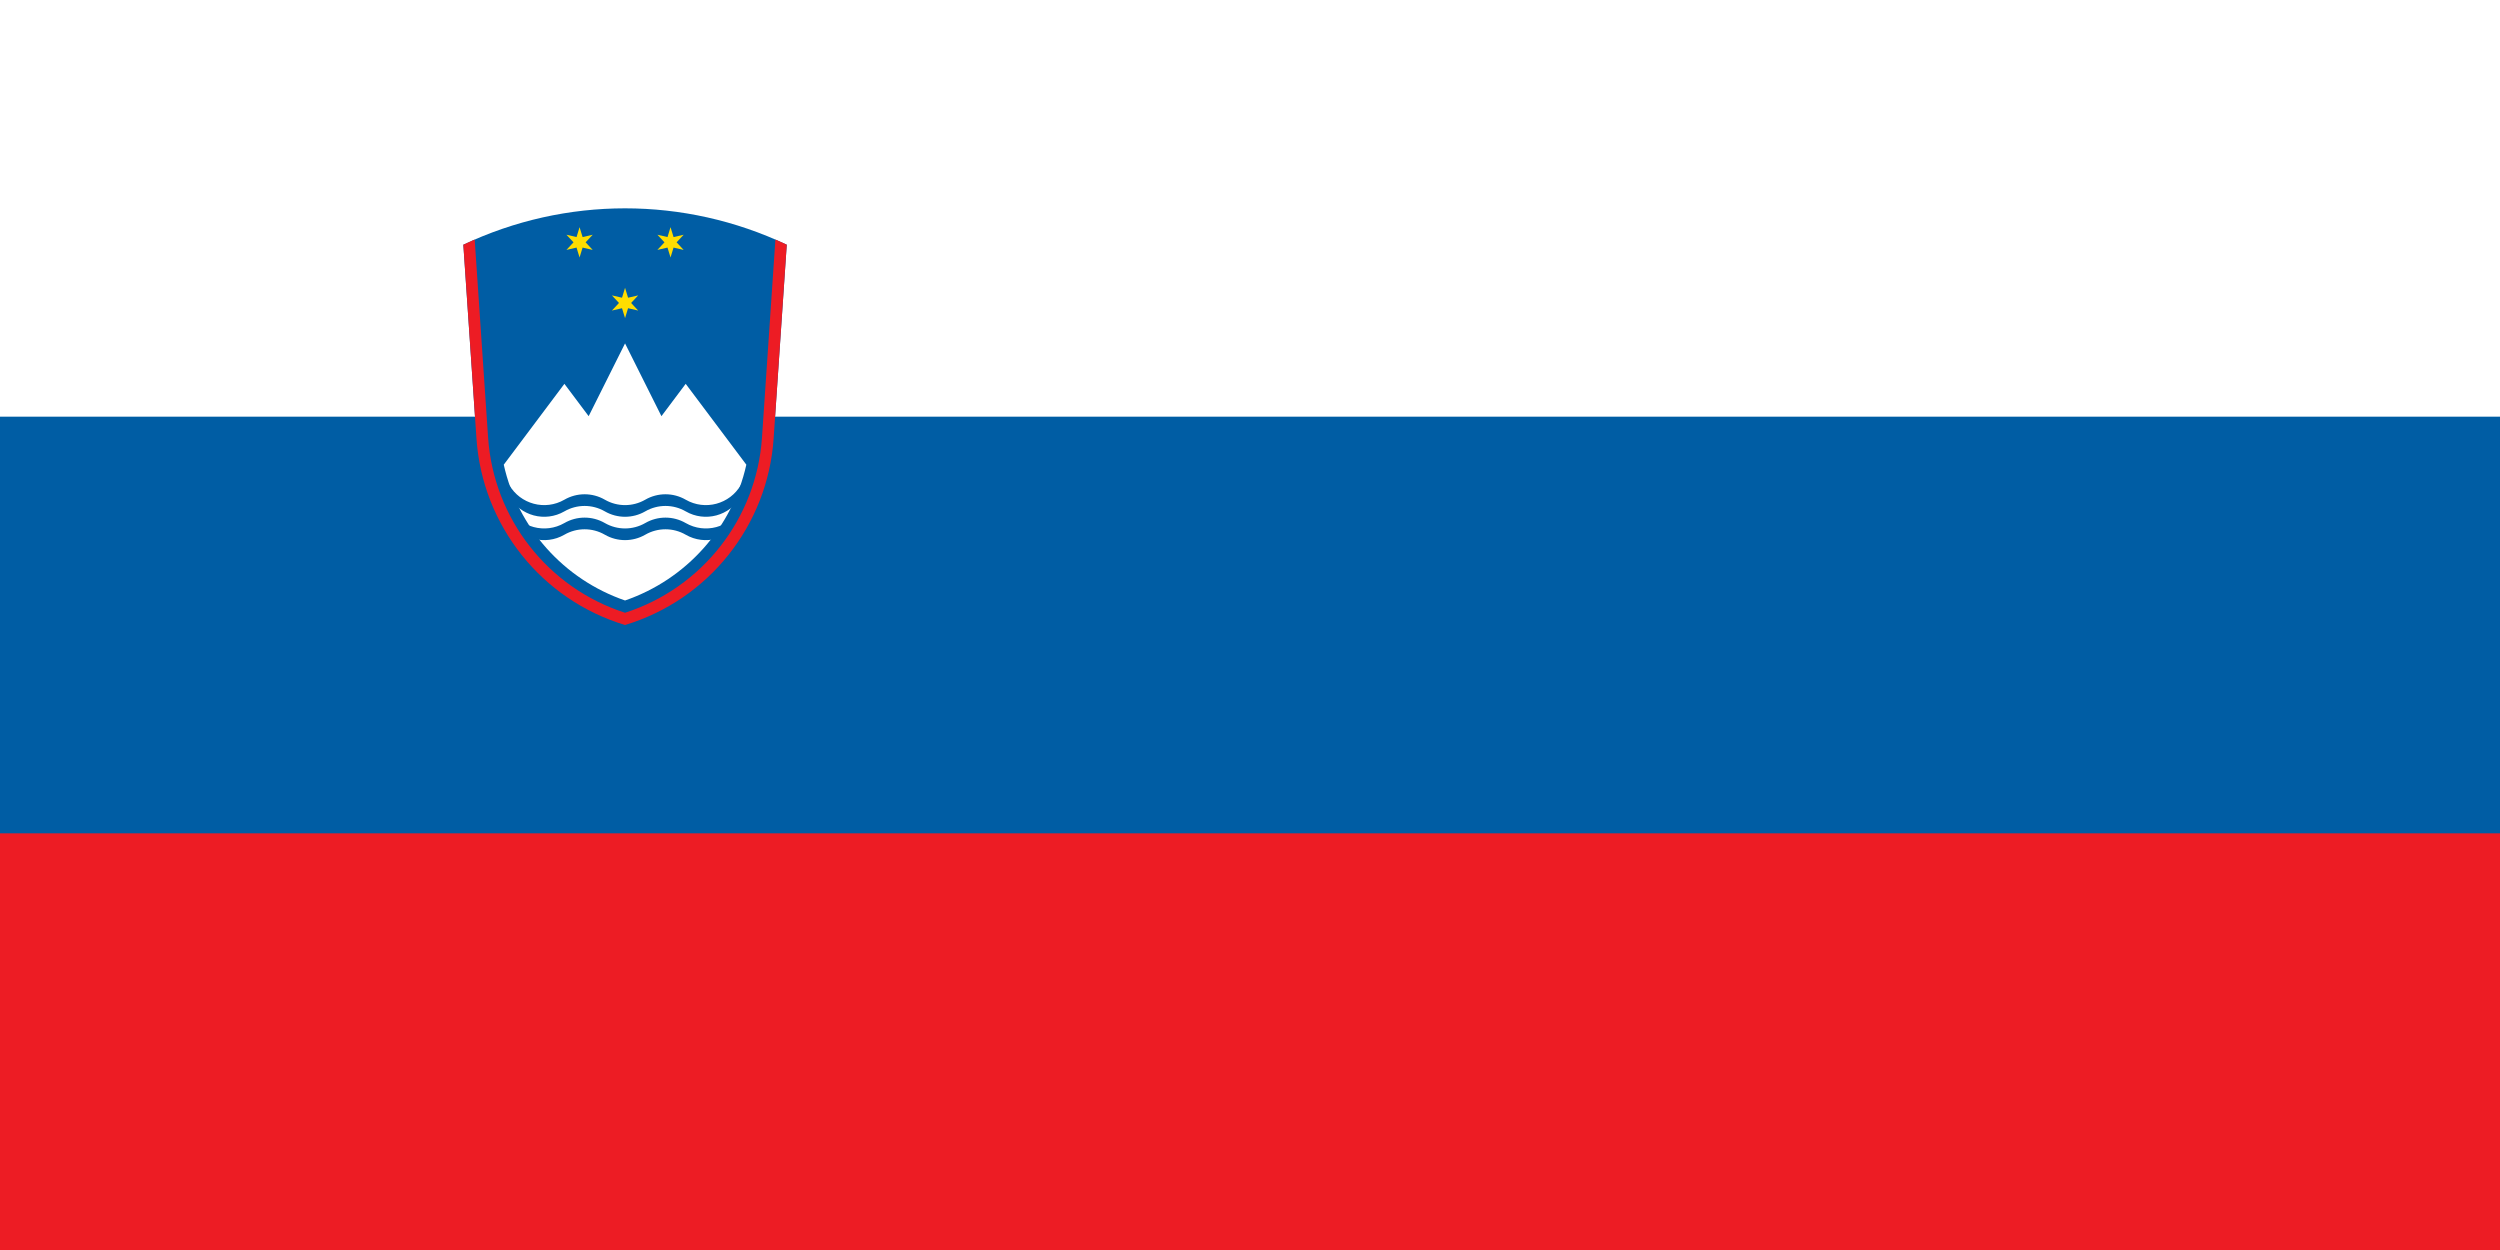
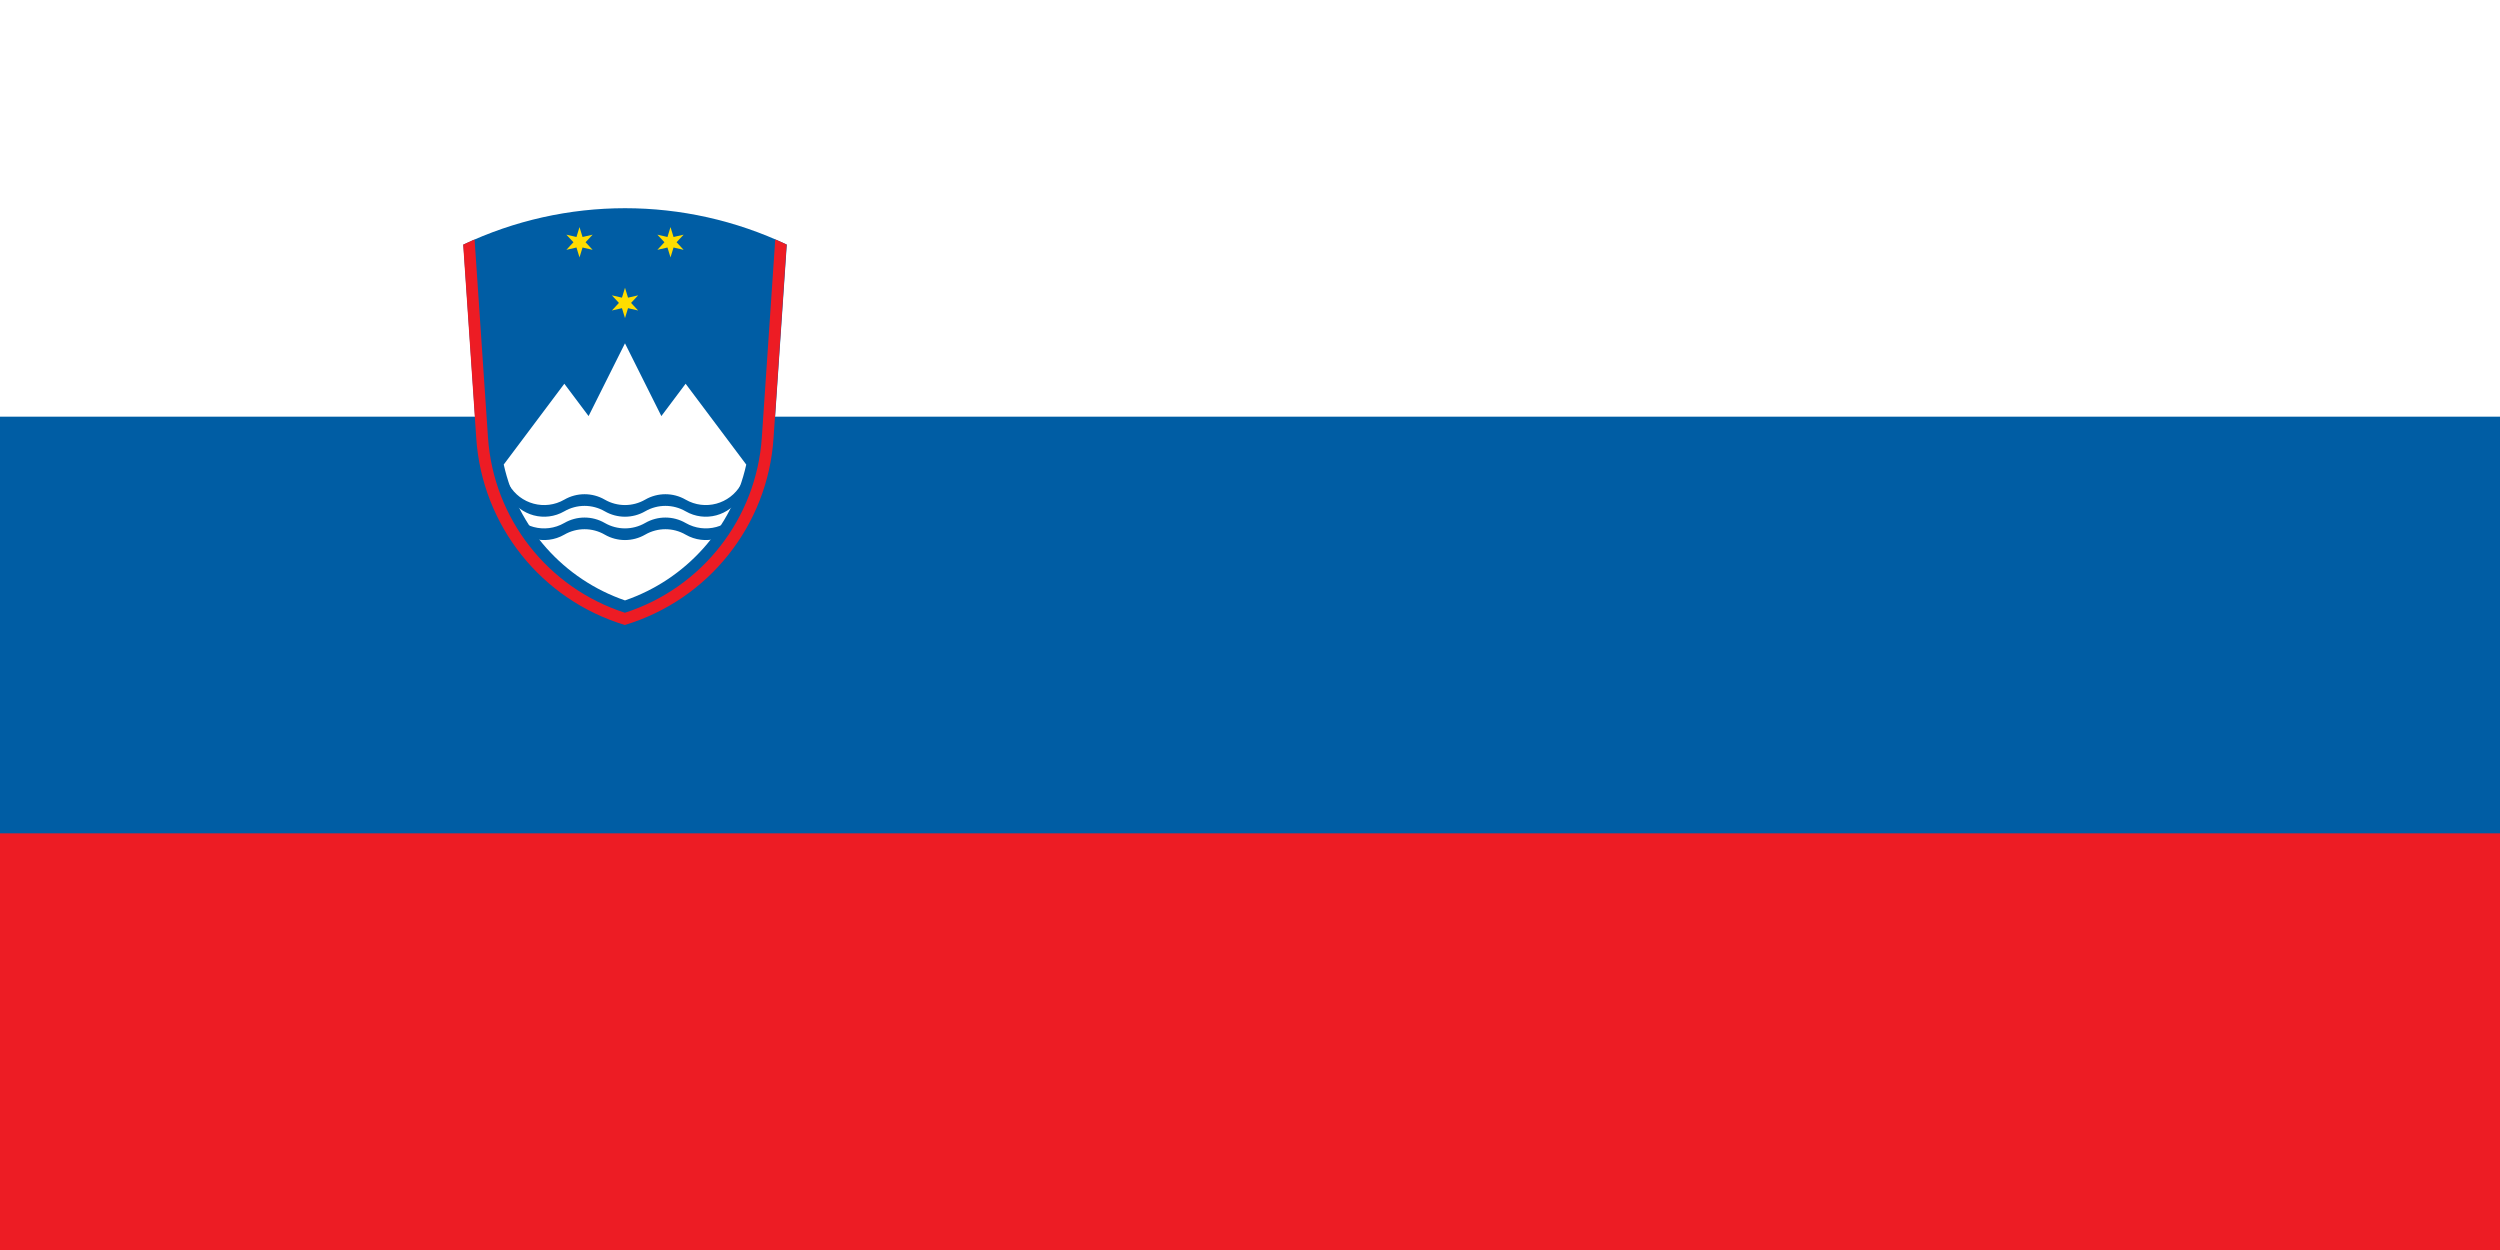
- <svg xmlns="http://www.w3.org/2000/svg" xmlns:xlink="http://www.w3.org/1999/xlink" height="150" width="300" viewBox="0 0 12 6">
-   <path fill="#ed1c24" d="M0 0h12v6H0z" />
-   <path fill="#005da4" d="M0 0h12v4H0z" />
-   <path fill="#fff" d="M0 0h12v2H0z" />
-   <svg width="12" viewBox="-120 -190.22 240 309.19" height="15.46" transform="translate(2.224 1) scale(.12937)">
-     <path d="M110.26-19.48L120-163.23a280.22 280.22 0 0 0-240 0l9.74 143.75A155.6 155.6 0 0 0 0 118.97 155.6 155.6 0 0 0 110.26-19.48" fill="#005da4" />
-     <path d="M-90 0A138.3 138.3 0 0 0 0 100.77 138.3 138.3 0 0 0 90 0L45-60 27-36 0-90l-27 54-18-24-45 60" fill="#fff" />
-     <path d="M-85.98 15A30 30 0 0 0-45 25.98a30 30 0 0 1 30 0 30 30 0 0 0 30 0 30 30 0 0 1 30 0A30 30 0 0 0 85.98 15v8.66A30 30 0 0 1 45 34.64a30 30 0 0 0-30 0 30 30 0 0 1-30 0 30 30 0 0 0-30 0 30 30 0 0 1-40.98-10.98z" id="a" fill="#005da4" />
-     <use xlink:href="#a" transform="translate(0 17.32)" />
-     <path stroke-width=".2" d="M0-131.25l2.25 7.35 7.5-1.73L4.5-120l5.24 5.63-7.5-1.73L0-108.75l-2.25-7.35-7.5 1.73L-4.5-120l-5.24-5.63 7.5 1.73z" fill="#fd0" id="b" />
-     <use xlink:href="#b" transform="translate(-33.75 -45)" />
-     <use xlink:href="#b" transform="translate(33.75 -45)" />
-     <path d="M-111.58-167.05l9.96 147A146.95 146.95 0 0 0 0 109.88 146.95 146.95 0 0 0 101.62-20.07l9.96-147a280.22 280.22 0 0 0 8.42 3.83l-9.74 143.75A155.6 155.6 0 0 1 0 118.97 155.6 155.6 0 0 1-110.26-19.48L-120-163.23a280.22 280.22 0 0 0 8.42-3.82" fill="#ed1c24" />
-   </svg>
+ <svg xmlns="http://www.w3.org/2000/svg" viewBox="0 0 300 150" width="300" height="150">
+   <path fill="#ed1c24" d="M0 0H300V150H0z" />
+   <path fill="#005da4" d="M0 0H300V100H0z" />
+   <path fill="#fff" d="M0 0H300V50H0z" />
+   <path d="m92.84 52.6 1.575-23.25a45.31 45.31 0 0 0 -38.81 0l1.575 23.25a25.16 25.16 0 0 0 17.83 22.4 25.16 25.16 0 0 0 17.84 -22.4" fill="#005da4" />
+   <path d="m60.45 55.75a22.36 22.36 0 0 0 14.55 16.3 22.36 22.36 0 0 0 14.55 -16.3l-7.276-9.702-2.911 3.881-4.366-8.732-4.366 8.732-2.911-3.881-7.276 9.702" fill="#fff" />
+   <path fill="#005da4" d="m61.09 58.18a4.851 4.851 0 0 0 6.63 1.776 4.851 4.851 0 0 1 4.851 0 4.851 4.851 0 0 0 4.851 0 4.851 4.851 0 0 1 4.851 0 4.851 4.851 0 0 0 6.627 -1.776v1.4a4.851 4.851 0 0 1 -6.627 1.776 4.851 4.851 0 0 0 -4.851 0 4.851 4.851 0 0 1 -4.851 0 4.851 4.851 0 0 0 -4.851 0 4.851 4.851 0 0 1 -6.627 -1.776z" />
+   <path d="m61.09 60.98a4.851 4.851 0 0 0 6.63 1.776 4.851 4.851 0 0 1 4.851 0 4.851 4.851 0 0 0 4.851 0 4.851 4.851 0 0 1 4.851 0 4.851 4.851 0 0 0 6.627 -1.776v1.4a4.851 4.851 0 0 1 -6.627 1.776 4.851 4.851 0 0 0 -4.851 0 4.851 4.851 0 0 1 -4.851 0 4.851 4.851 0 0 0 -4.851 0 4.851 4.851 0 0 1 -6.627 -1.776z" fill="#005da4" />
+   <path d="M75 34.53l.364 1.189 1.212-.279-.848.91.848.91-1.212-.279-.364 1.189-.364-1.189-1.212.279.848-.91-.848-.91 1.212.279zM69.54 27.25l.364 1.189 1.212-.279-.848.91.848.91-1.212-.279-.364 1.189-.364-1.189-1.212.279.848-.91-.848-.91 1.212.279zM80.46 27.25l.364 1.189 1.212-.279-.848.91.848.91-1.212-.279-.364 1.189-.364-1.189-1.212.279.848-.91-.848-.91 1.212.279z" fill="#fd0" />
+   <path d="m56.95 28.75 1.61 23.77a23.77 23.77 0 0 0 16.43 21.01 23.77 23.77 0 0 0 16.43 -21.03l1.61-23.77a45.31 45.31 0 0 0 1.362 .618l-1.57 23.25a25.16 25.16 0 0 1 -17.84 22.4 25.16 25.16 0 0 1 -17.83 -22.4l-1.57-23.24a45.31 45.31 0 0 0 1.362 -.618" fill="#ed1c24" />
</svg>
